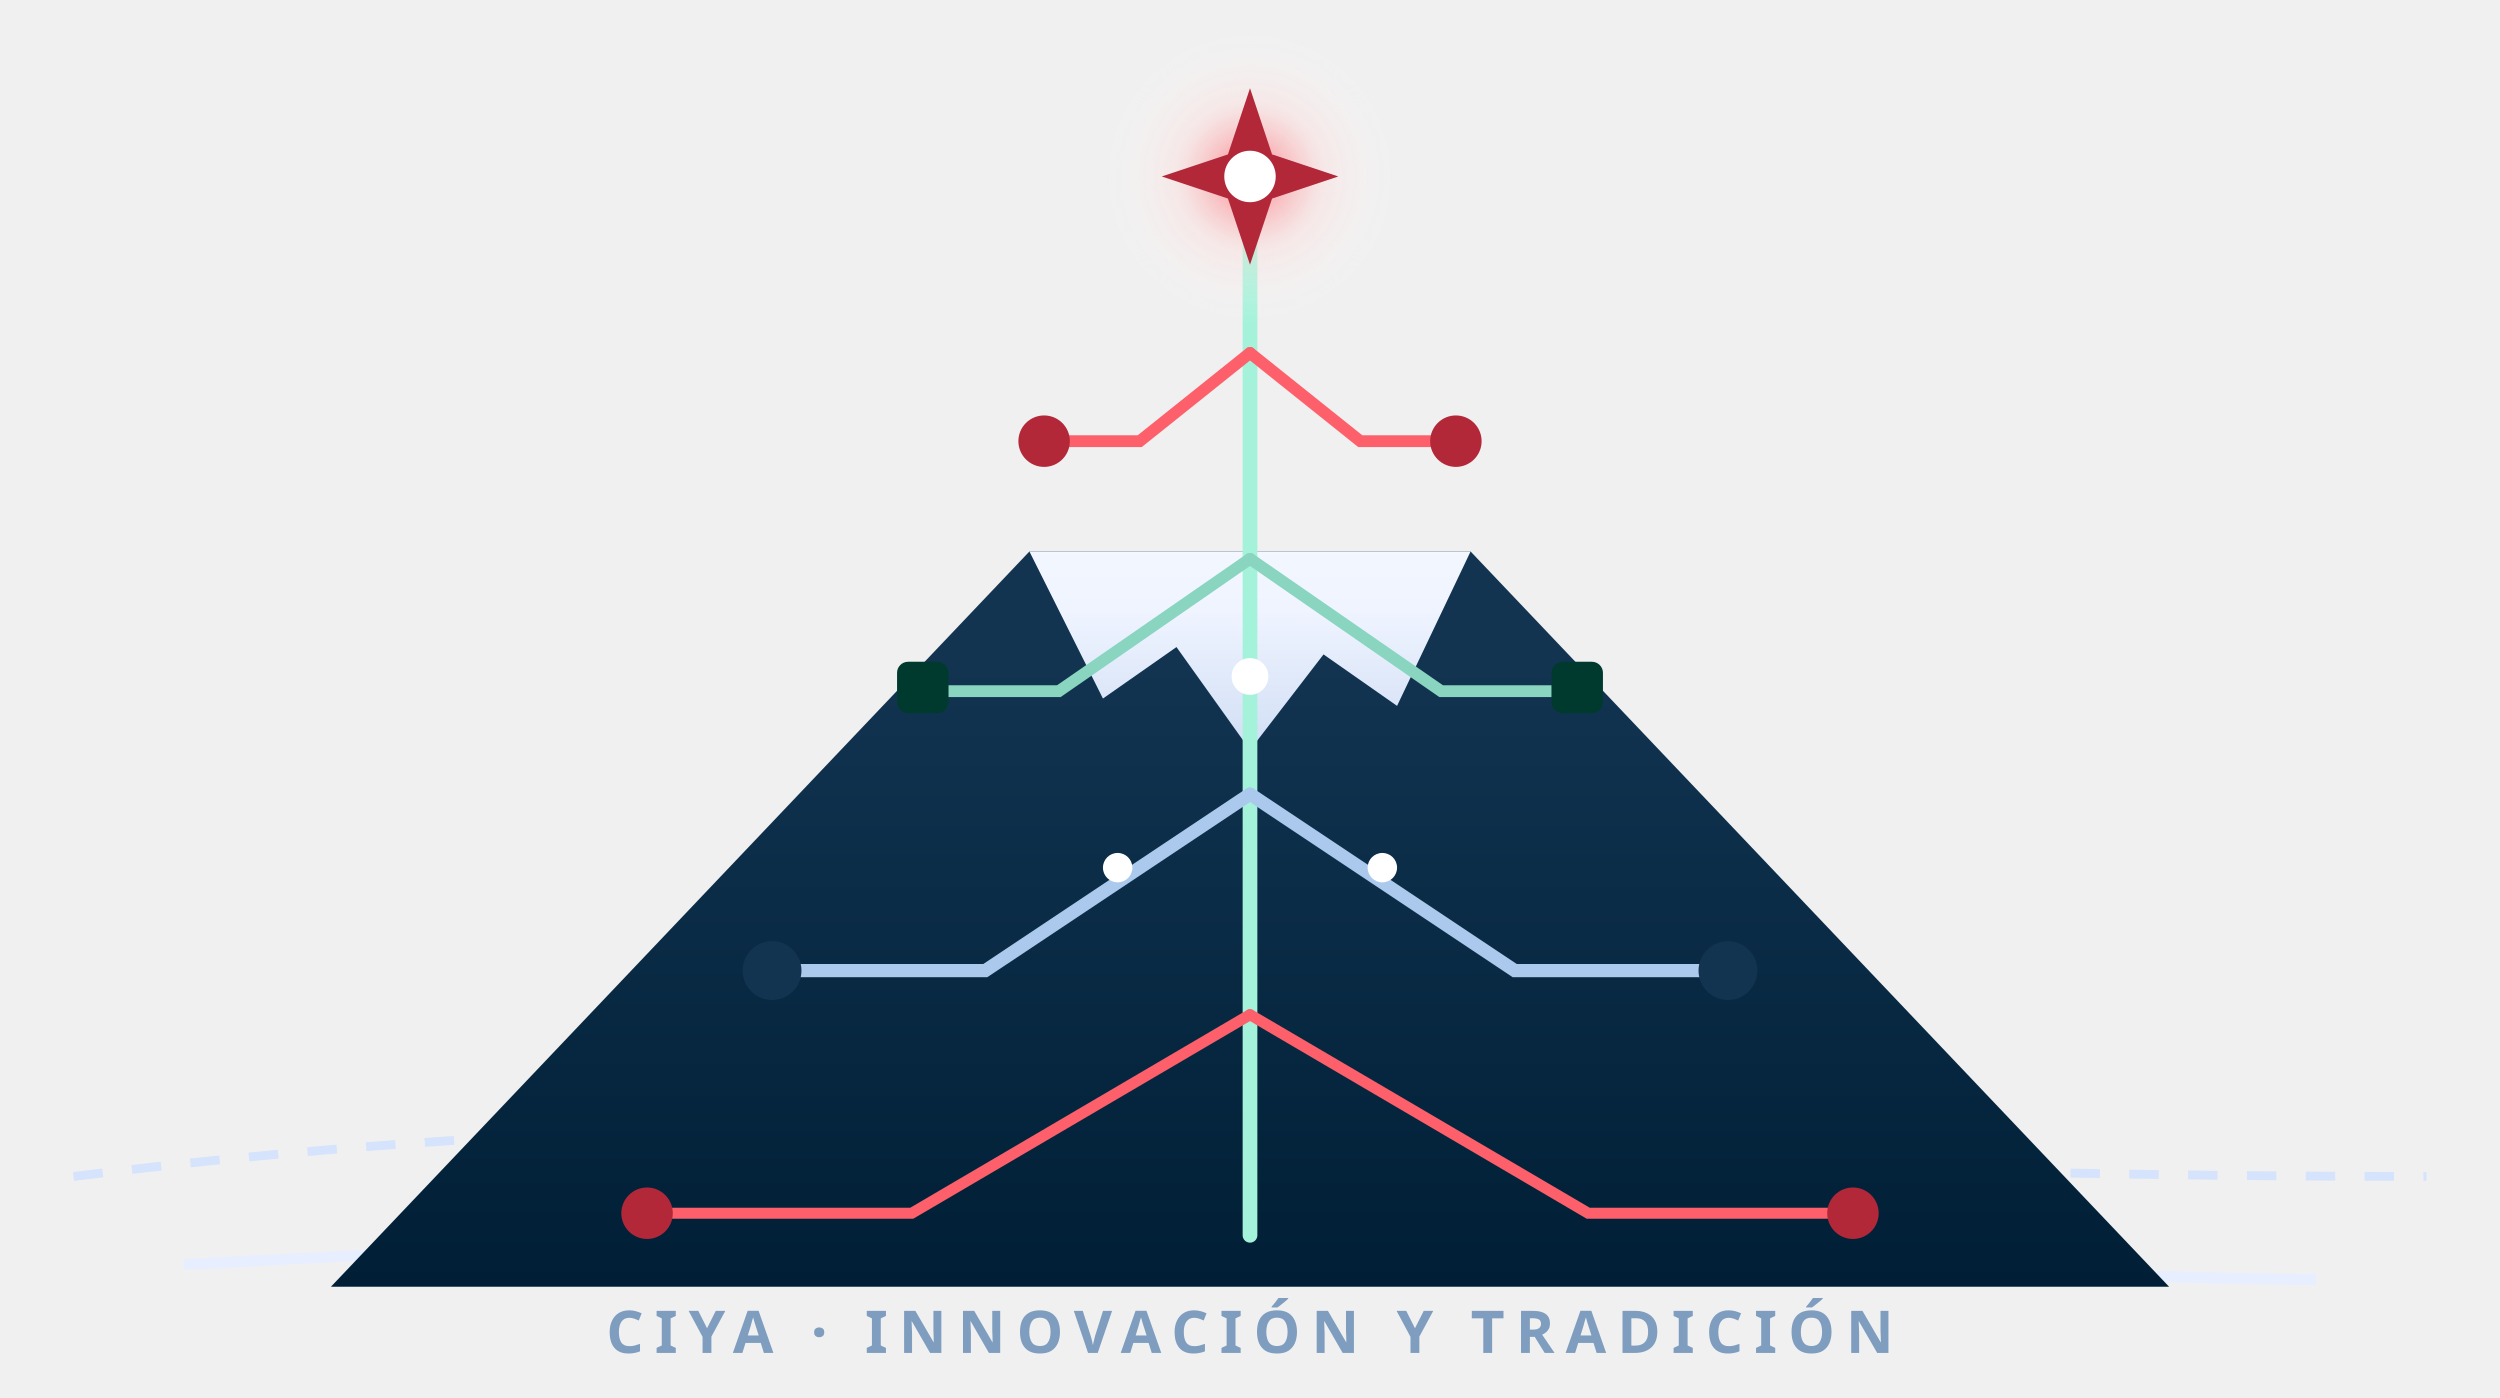
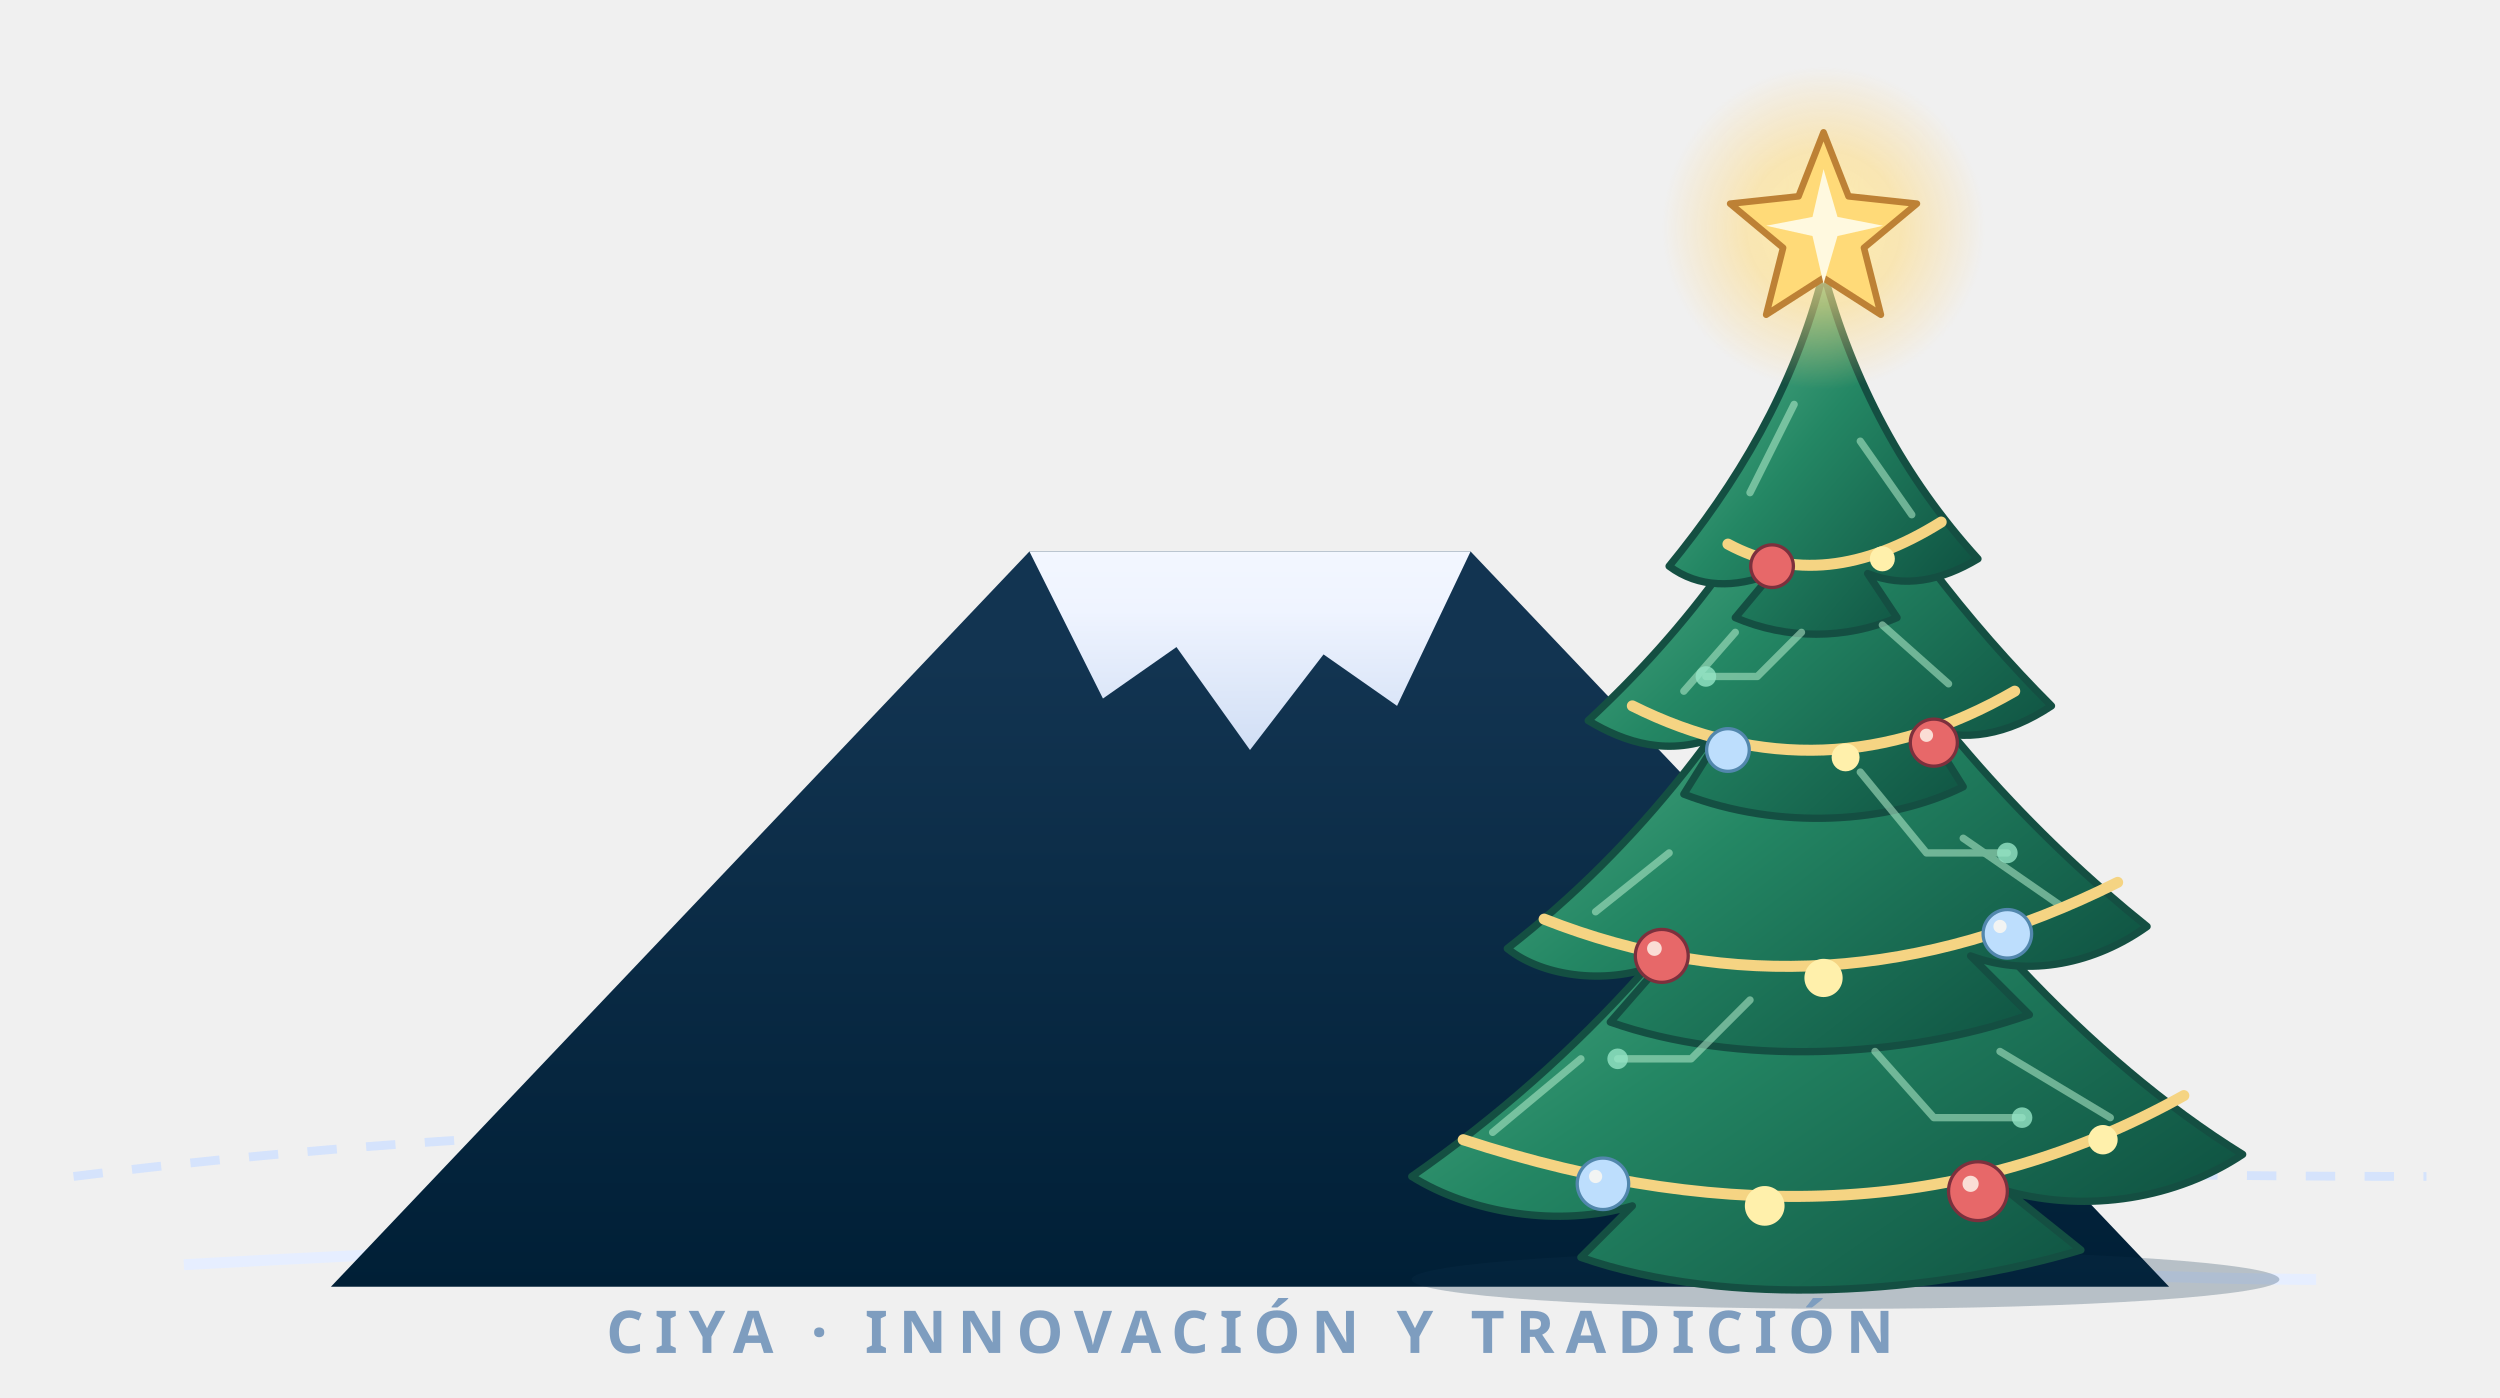
<svg xmlns="http://www.w3.org/2000/svg" fill="none" viewBox="0 0 340 190">
  <defs>
    <linearGradient gradientUnits="userSpaceOnUse" id="cotopaxiSnow" x1="170" x2="170" y1="50" y2="105">
      <stop offset="0%" stop-color="#ffffff" />
      <stop offset="60%" stop-color="#eff4ff" />
      <stop offset="100%" stop-color="#ccdbf3" />
    </linearGradient>
    <linearGradient gradientUnits="userSpaceOnUse" id="cotopaxiSlope" x1="170" x2="170" y1="90" y2="175">
      <stop offset="0%" stop-color="#123451" />
      <stop offset="100%" stop-color="#001f36" />
    </linearGradient>
-     <radialGradient cx="50%" cy="50%" id="starGlow" r="50%">
-       <stop offset="0%" stop-color="#fd606b" stop-opacity="0.8" />
-       <stop offset="50%" stop-color="#ffdad9" stop-opacity="0.4" />
-       <stop offset="100%" stop-color="#ffffff" stop-opacity="0" />
+     <linearGradient id="firBoughs" x1="0" y1="0" x2="1" y2="1">
+       <stop offset="0" stop-color="#63ba94" />
+       <stop offset=".46" stop-color="#248764" />
+       <stop offset="1" stop-color="#0b483b" />
+     </linearGradient>
+     <linearGradient id="firTrunk" x1="0" y1="0" x2="1" y2="0">
+       <stop offset="0" stop-color="#a77045" />
+       <stop offset="1" stop-color="#533927" />
+     </linearGradient>
+     <radialGradient id="starGlow">
+       <stop offset="0" stop-color="#fff4bc" stop-opacity=".95" />
+       <stop offset=".48" stop-color="#ffdd83" stop-opacity=".56" />
+       <stop offset="1" stop-color="#ffd683" stop-opacity="0" />
    </radialGradient>
  </defs>
  <path d="M10 160 Q 90 150 170 155 T 330 160" stroke="#d5e3fc" stroke-dasharray="4 4" stroke-width="1.2" />
  <path d="M25 172 Q 130 166 210 170 T 315 174" stroke="#e6eeff" stroke-width="1.5" />
  <path d="M45 175 L140 75 L200 75 L295 175 Z" fill="url(#cotopaxiSlope)" />
  <path d="M140 75 L150 95 L160 88 L170 102 L180 89 L190 96 L200 75 Z" fill="url(#cotopaxiSnow)" />
-   <path d="M170 32 L170 168" stroke="#a5f2da" stroke-linecap="round" stroke-width="2" />
-   <path d="M170 48 L155 60 L142 60" stroke="#fd606b" stroke-linecap="round" stroke-width="1.6" />
-   <path d="M170 48 L185 60 L198 60" stroke="#fd606b" stroke-linecap="round" stroke-width="1.6" />
-   <circle cx="142" cy="60" fill="#b22839" r="3.5" />
-   <circle cx="198" cy="60" fill="#b22839" r="3.5" />
-   <path d="M170 76 L144 94 L126 94" stroke="#89d5bf" stroke-linecap="round" stroke-width="1.6" />
-   <path d="M170 76 L196 94 L214 94" stroke="#89d5bf" stroke-linecap="round" stroke-width="1.6" />
-   <rect fill="#003a2f" height="7" rx="1.5" width="7" x="122" y="90" />
-   <rect fill="#003a2f" height="7" rx="1.5" width="7" x="211" y="90" />
-   <path d="M170 108 L134 132 L105 132" stroke="#abc9ed" stroke-linecap="round" stroke-width="1.8" />
-   <path d="M170 108 L206 132 L235 132" stroke="#abc9ed" stroke-linecap="round" stroke-width="1.8" />
-   <circle cx="105" cy="132" fill="#123451" r="4" />
-   <circle cx="235" cy="132" fill="#123451" r="4" />
-   <path d="M170 138 L124 165 L88 165" stroke="#fd606b" stroke-linecap="round" stroke-width="1.5" />
-   <path d="M170 138 L216 165 L252 165" stroke="#fd606b" stroke-linecap="round" stroke-width="1.5" />
-   <circle cx="88" cy="165" fill="#b22839" r="3.5" />
-   <circle cx="252" cy="165" fill="#b22839" r="3.5" />
-   <circle class="animate-ping" cx="152" cy="118" fill="#ffffff" r="2" />
-   <circle cx="188" cy="118" fill="#ffffff" r="2" />
-   <circle cx="170" cy="92" fill="#ffffff" r="2.5" />
-   <circle cx="170" cy="24" fill="url(#starGlow)" r="20" />
-   <path d="M170 12 L173 21 L182 24 L173 27 L170 36 L167 27 L158 24 L167 21 Z" fill="#b22839" />
-   <circle cx="170" cy="24" fill="#ffffff" r="3.5" />
+   <g stroke-linecap="round" stroke-linejoin="round">
+     <ellipse cx="251" cy="174" rx="59" ry="4" fill="#0d314b" opacity=".25" />
+     <path d="M242 148h12l3 26h-19z" fill="url(#firTrunk)" />
+     <path d="M247 159v12m5-14 2 14" stroke="#d8a367" stroke-width="1.1" opacity=".68" />
+     <g fill="url(#firBoughs)" stroke="#144f42" stroke-width="1">
+       <path d="M248 97c16 25 36 47 57 60-9 6-21 8-32 5l10 8c-20 6-48 8-68 1l7-7c-10 3-22 1-30-4 23-16 42-37 56-63Z" />
+       <path d="M248 75c13 22 29 39 44 51-7 5-16 7-24 4l8 8c-17 6-40 7-57 1l7-8c-7 3-16 2-21-2 18-14 32-32 43-54Z" />
+       <path d="M248 54c8 16 20 31 31 42-6 4-12 5-17 3l5 8c-10 5-25 6-38 1l5-8c-7 3-13 1-18-2 14-13 24-27 32-44Z" />
+       <path d="M248 37c4 15 11 28 21 39-5 3-10 4-15 2l4 6c-7 3-15 3-22 0l5-6c-5 2-10 2-14-1 9-11 17-24 21-40Z" />
+     </g>
+     <g stroke="#b5edcc" stroke-width="1" opacity=".55">
+       <path d="M244 55l-6 12m15-7 7 10M236 86l-7 8m27-9 9 8M227 116l-10 8m50-10 13 9M215 144l-12 10m69-11 15 9" />
+       <path d="M245 86l-6 6h-7m21 13 9 11h11m-35 20-8 8h-10m35-1 8 9h12" />
+     </g>
+     <g fill="#95e5c6" opacity=".8">
+       <circle cx="232" cy="92" r="1.4" />
+       <circle cx="273" cy="116" r="1.4" />
+       <circle cx="220" cy="144" r="1.4" />
+       <circle cx="275" cy="152" r="1.4" />
+     </g>
+     <g stroke="#f5d483" stroke-width="1.5">
+       <path d="M235 74q13 7 29-3" />
+       <path d="M222 96q26 13 52-2" />
+       <path d="M210 125q38 15 78-5" />
+       <path d="M199 155q55 18 98-6" />
+     </g>
+     <g fill="#e76869" stroke="#7c303d" stroke-width=".45">
+       <circle cx="241" cy="77" r="2.9" />
+       <circle cx="263" cy="101" r="3.2" />
+       <circle cx="226" cy="130" r="3.6" />
+       <circle cx="269" cy="162" r="4" />
+     </g>
+     <g fill="#bddefd" stroke="#5287ad" stroke-width=".45">
+       <circle cx="235" cy="102" r="2.9" />
+       <circle cx="273" cy="127" r="3.3" />
+       <circle cx="218" cy="161" r="3.5" />
+     </g>
+     <g fill="#fff0ab">
+       <circle cx="256" cy="76" r="1.7" />
+       <circle cx="251" cy="103" r="1.9" />
+       <circle cx="248" cy="133" r="2.6" />
+       <circle cx="240" cy="164" r="2.7" />
+       <circle cx="286" cy="155" r="2" />
+     </g>
+     <g fill="#fffaf0" opacity=".8">
+       <circle cx="262" cy="100" r=".9" />
+       <circle cx="225" cy="129" r="1" />
+       <circle cx="268" cy="161" r="1.1" />
+       <circle cx="272" cy="126" r=".9" />
+       <circle cx="217" cy="160" r=".9" />
+     </g>
+     <circle cx="248" cy="31" r="22" fill="url(#starGlow)" />
+     <path d="m248 18 3.4 8.7 9.3 1-7.2 6 2.3 9.1-7.8-5-7.8 5 2.3-9.1-7.2-6 9.3-1z" fill="#ffda78" stroke="#bd8135" stroke-width=".9" />
+     <path d="m248 23 1.9 6.5 6.2 1.2-6.2 1.4-1.9 6.5-1.5-6.5-6.3-1.4 6.3-1.2z" fill="#fff9df" />
+   </g>
  <text fill="#7e9dbf" font-family="Plus Jakarta Sans" font-size="8" font-weight="700" letter-spacing="1.5" text-anchor="middle" x="170" y="184">CIYA · INNOVACIÓN Y TRADICIÓN</text>
</svg>
